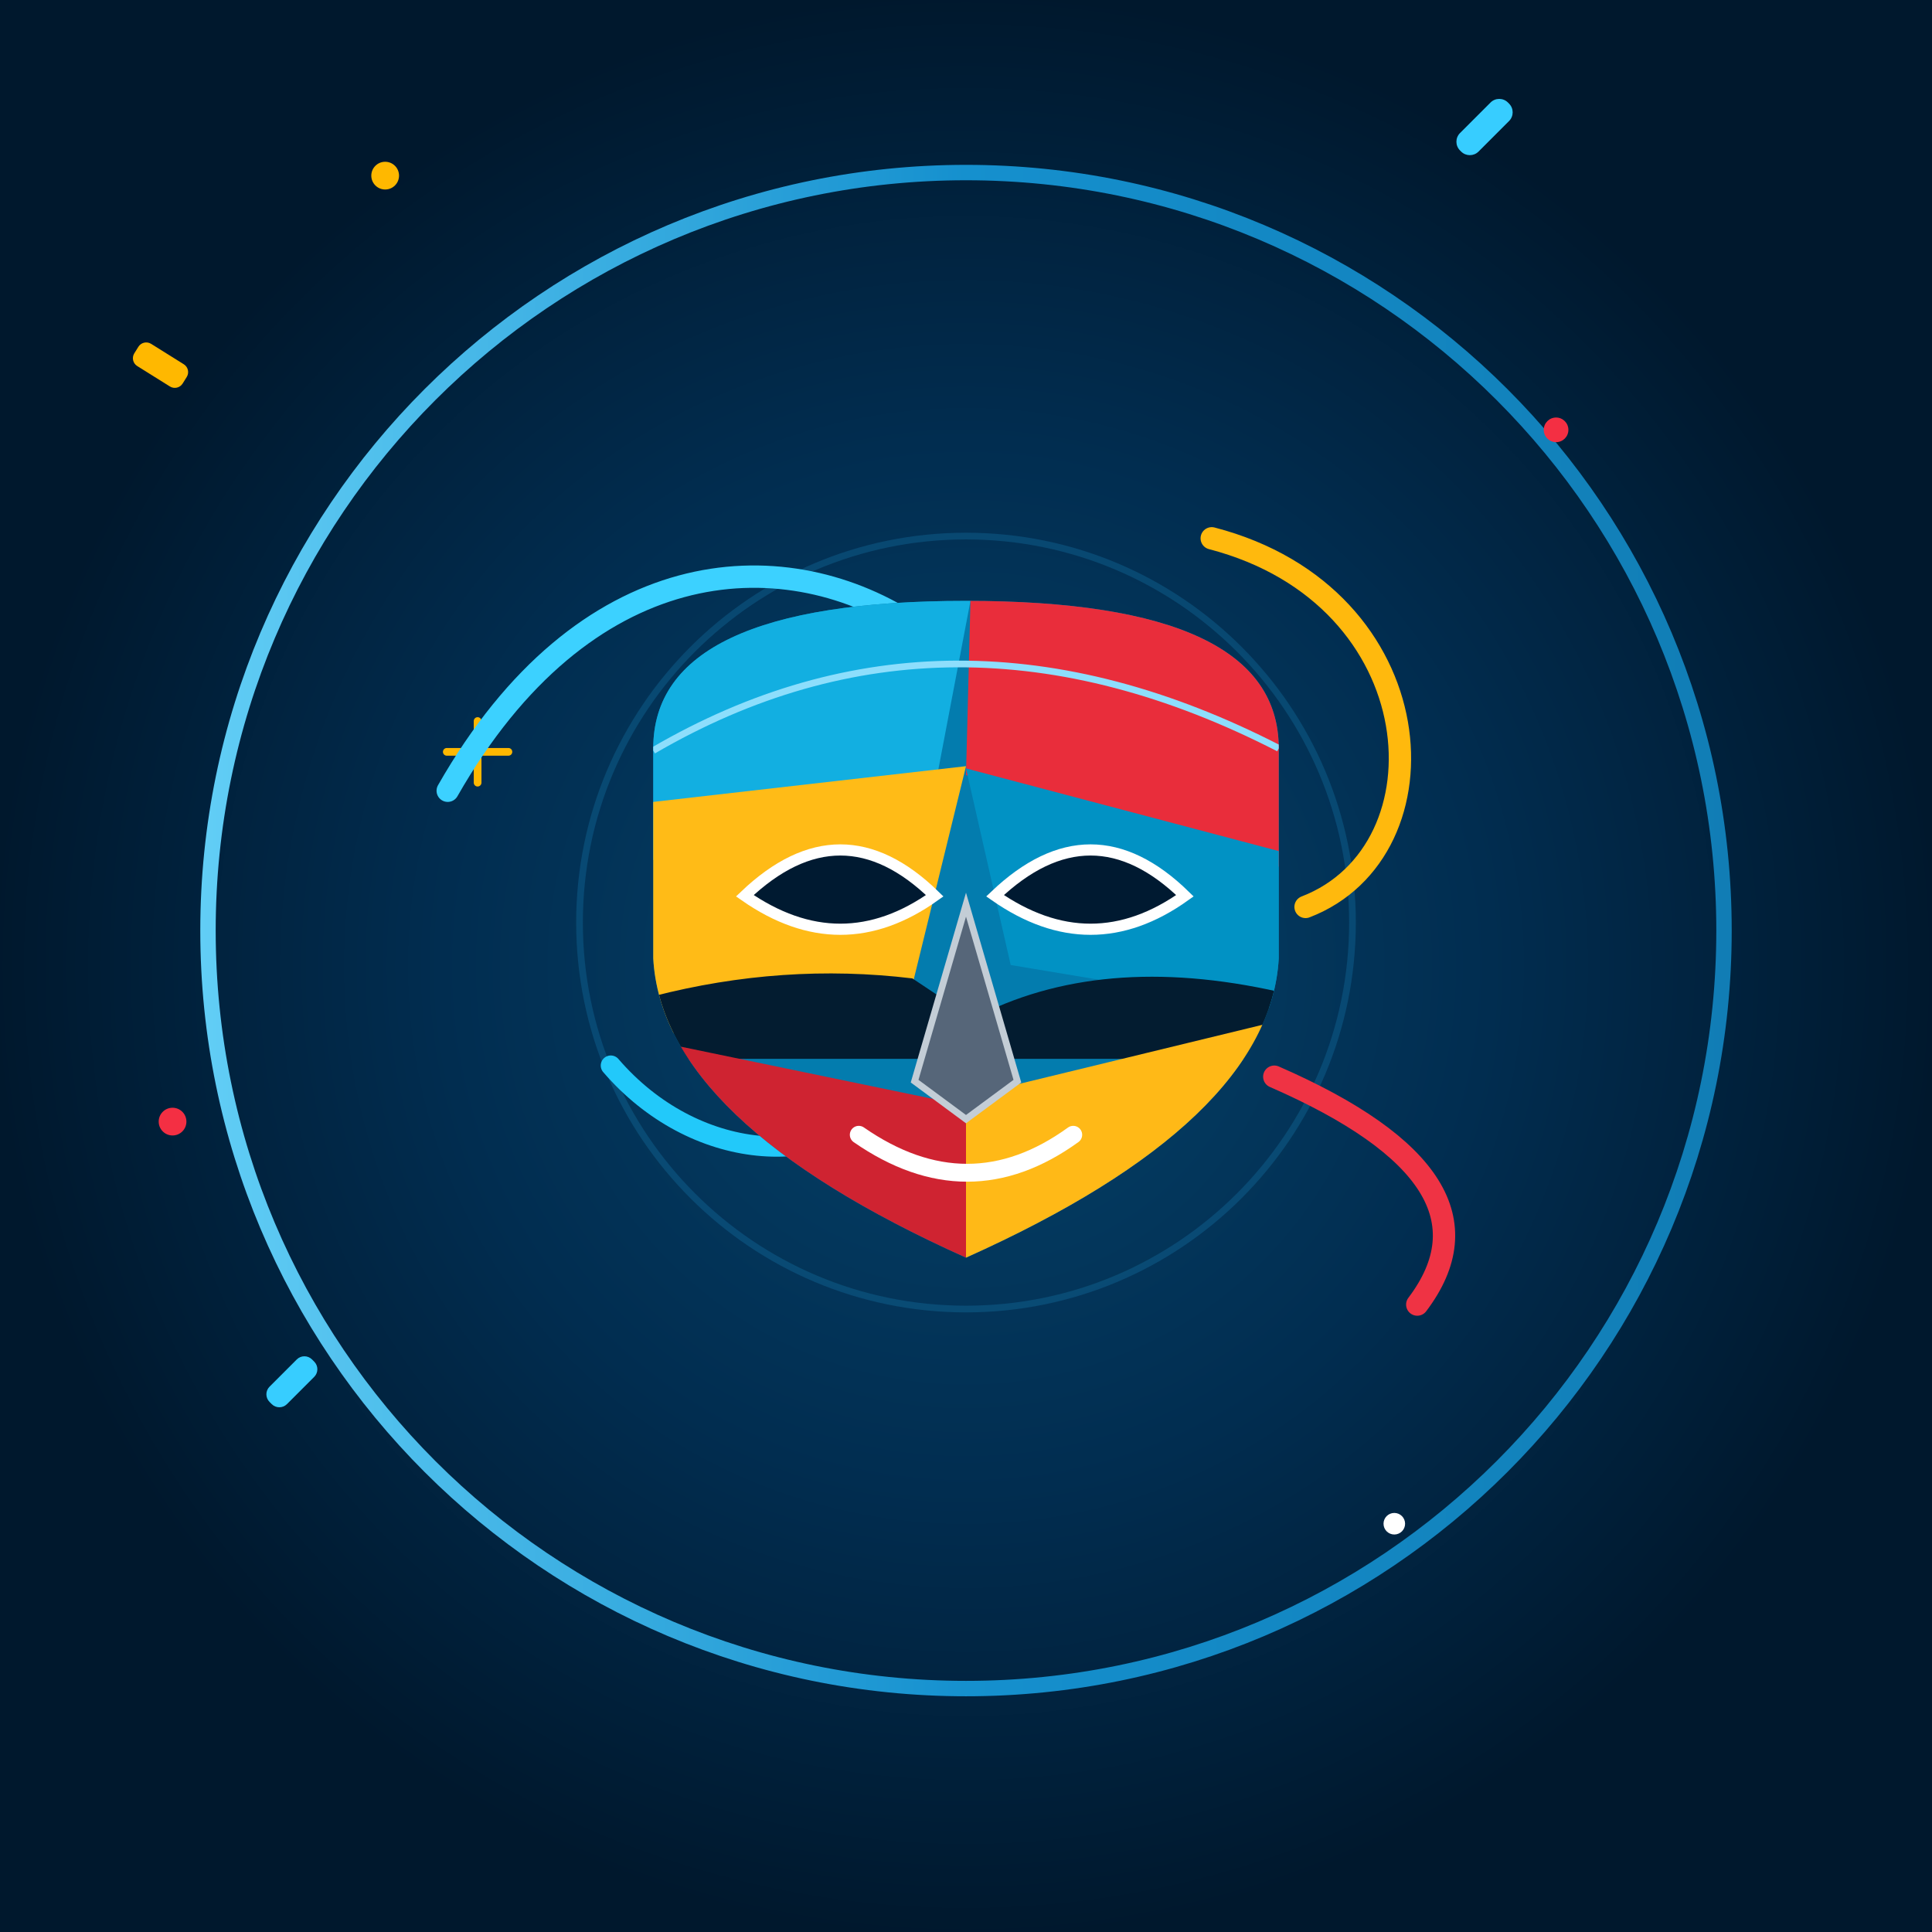
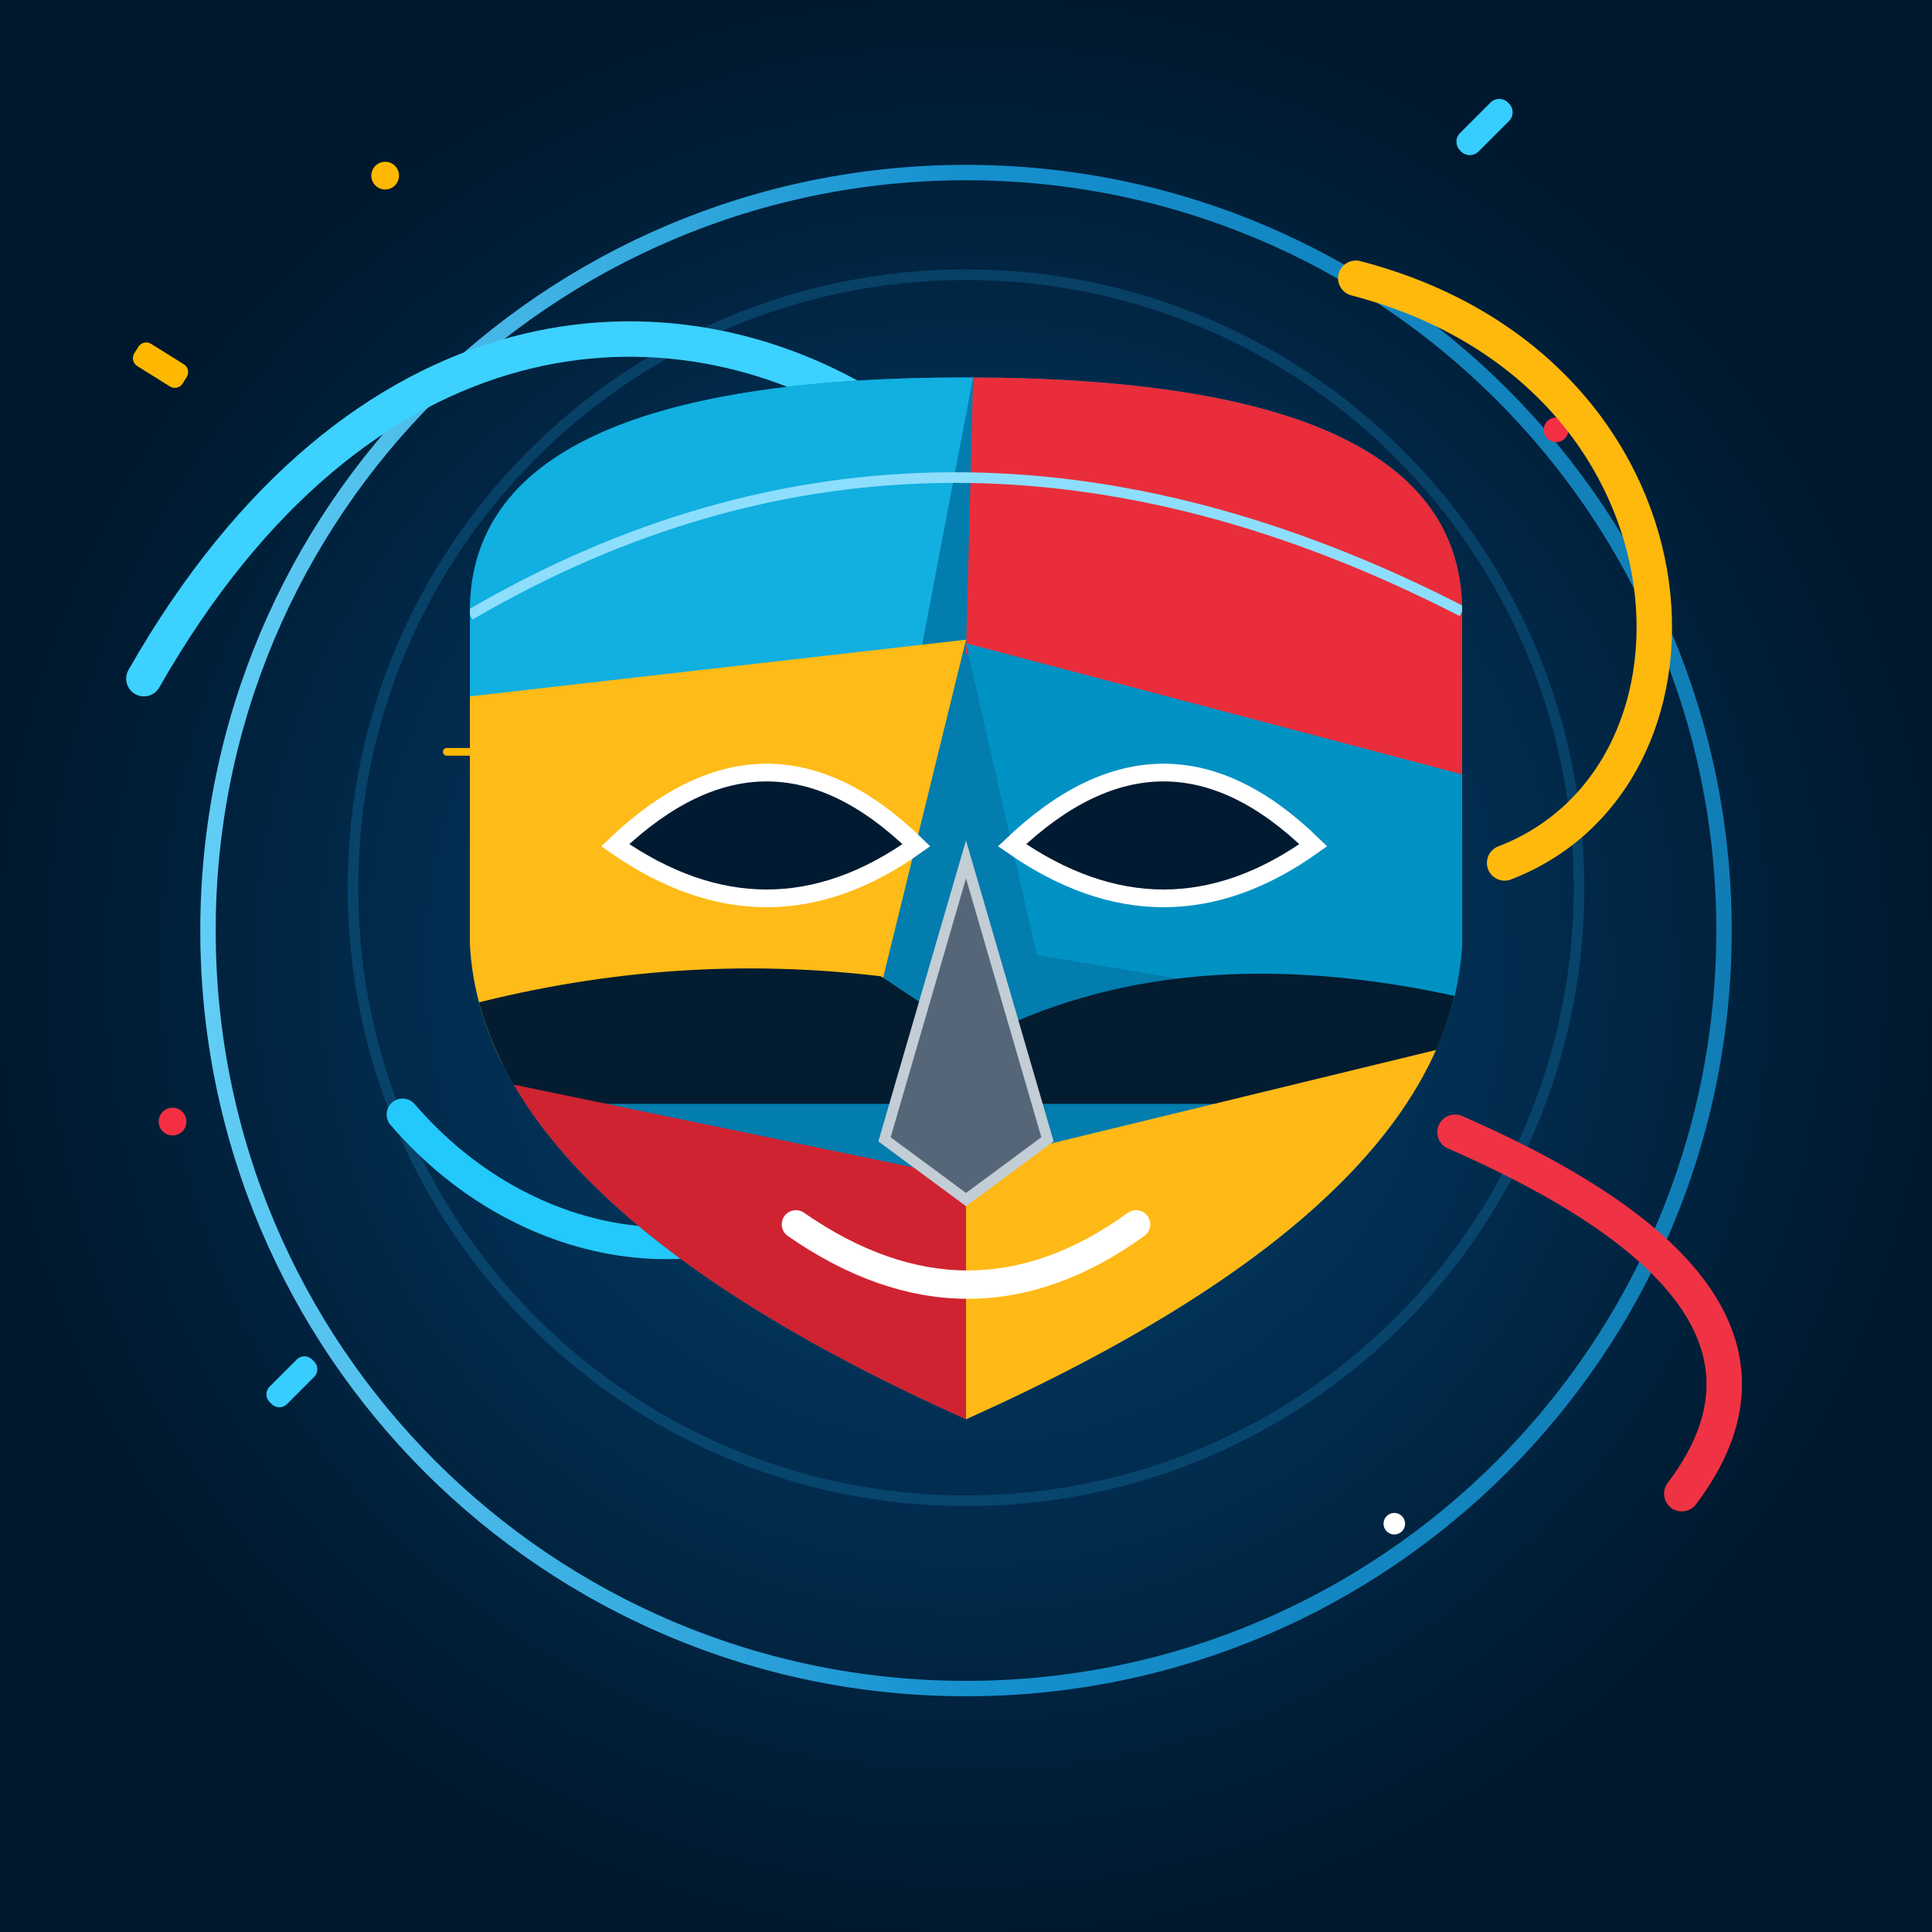
<svg xmlns="http://www.w3.org/2000/svg" width="1254" height="1254" viewBox="0 0 1254 1254">
  <defs>
    <radialGradient id="bg">
      <stop stop-color="#06436b" />
      <stop offset=".54" stop-color="#012d50" />
      <stop offset="1" stop-color="#00182d" />
    </radialGradient>
    <linearGradient id="cyan" x1="0" x2="1">
      <stop stop-color="#14b9f5" />
      <stop offset="1" stop-color="#64d8ff" />
    </linearGradient>
    <linearGradient id="silver">
      <stop stop-color="#fff" />
      <stop offset="1" stop-color="#a6b8cb" />
    </linearGradient>
    <linearGradient id="arc">
      <stop stop-color="#67d6ff" />
      <stop offset=".5" stop-color="#1695d5" />
      <stop offset="1" stop-color="#1281bb" />
    </linearGradient>
    <clipPath id="face">
      <path d="M0 66 Q0 0 140 0 Q280 0 280 66 L280 160 Q276 233 140 294 Q4 233 0 160Z" />
    </clipPath>
  </defs>
  <rect width="1254" height="1254" fill="url(#bg)" />
  <circle cx="627" cy="604" r="492" fill="none" stroke="url(#arc)" stroke-width="10" opacity=".95" />
  <g fill="#ffb800">
    <circle cx="250" cy="114" r="9" />
    <rect x="93" y="220" width="37" height="17" rx="6" transform="rotate(32 93 220)" />
  </g>
  <g fill="#f42f43">
    <circle cx="112" cy="728" r="9" />
    <circle cx="1010" cy="279" r="8" />
  </g>
  <g fill="#37cdff">
    <rect x="942" y="92" width="44" height="17" rx="8" transform="rotate(-45 942 92)" />
    <rect x="170" y="905" width="39" height="16" rx="7" transform="rotate(-45 170 905)" />
  </g>
  <g fill="#fff">
    <circle cx="905" cy="989" r="7" />
  </g>
  <g stroke="#ffb800" stroke-width="5" stroke-linecap="round">
    <path d="M310 468v40m-20-20h40" />
  </g>
-   <g transform="translate(424 390) scale(1.45)">
+   <g transform="translate(305 245) scale(2.3)">
    <g transform="translate(0 0)">
      <g opacity=".35">
        <circle cx="140" cy="144" r="173" fill="none" stroke="#1472a5" stroke-width="3" />
      </g>
      <path d="M-92 85C-31 -22 57 -27 115 10" fill="none" stroke="#3cd1ff" stroke-width="10" stroke-linecap="round" />
      <path d="M250 -28C350 -2 357 112 292 137" fill="none" stroke="#ffb90d" stroke-width="10" stroke-linecap="round" />
      <path d="M-19 208C18 251 77 256 108 222" fill="none" stroke="#22c9fa" stroke-width="9" stroke-linecap="round" />
      <path d="M278 213C349 244 370 278 342 315" fill="none" stroke="#ef3344" stroke-width="10" stroke-linecap="round" />
      <g clip-path="url(#face)">
        <path fill="#037cae" d="M0 0H280V294H0z" />
        <path fill="#12afe1" d="M0 0H142L126 84L0 116z" />
        <path fill="#ffbb17" d="M0 90L140 74L115 176L0 195z" />
        <path fill="#e92d3b" d="M142 0H280V119L140 78z" />
        <path fill="#0192c4" d="M140 75L280 112V183L160 163z" />
        <path fill="#031c30" d="M0 177Q58 162 116 169L143 187Q200 157 280 175V205H0z" />
        <path fill="#cf2331" d="M0 197L140 226V294H0z" />
        <path fill="#ffb917" d="M140 222L280 188V294H140z" />
        <path fill="none" stroke="#8ddefc" stroke-width="3" d="M0 67Q132 -10 280 66" />
      </g>
      <path d="M41 132Q84 91 126 132Q84 162 41 132ZM153 132Q196 91 238 132Q196 162 153 132Z" fill="#001a31" stroke="#fff" stroke-width="5" />
      <path d="M140 136L117 215L140 232L163 215Z" fill="#566679" stroke="#c3cdd6" stroke-width="3" />
      <path d="M92 239Q141 273 188 239" fill="none" stroke="#fff" stroke-width="8" stroke-linecap="round" />
    </g>
  </g>
</svg>
